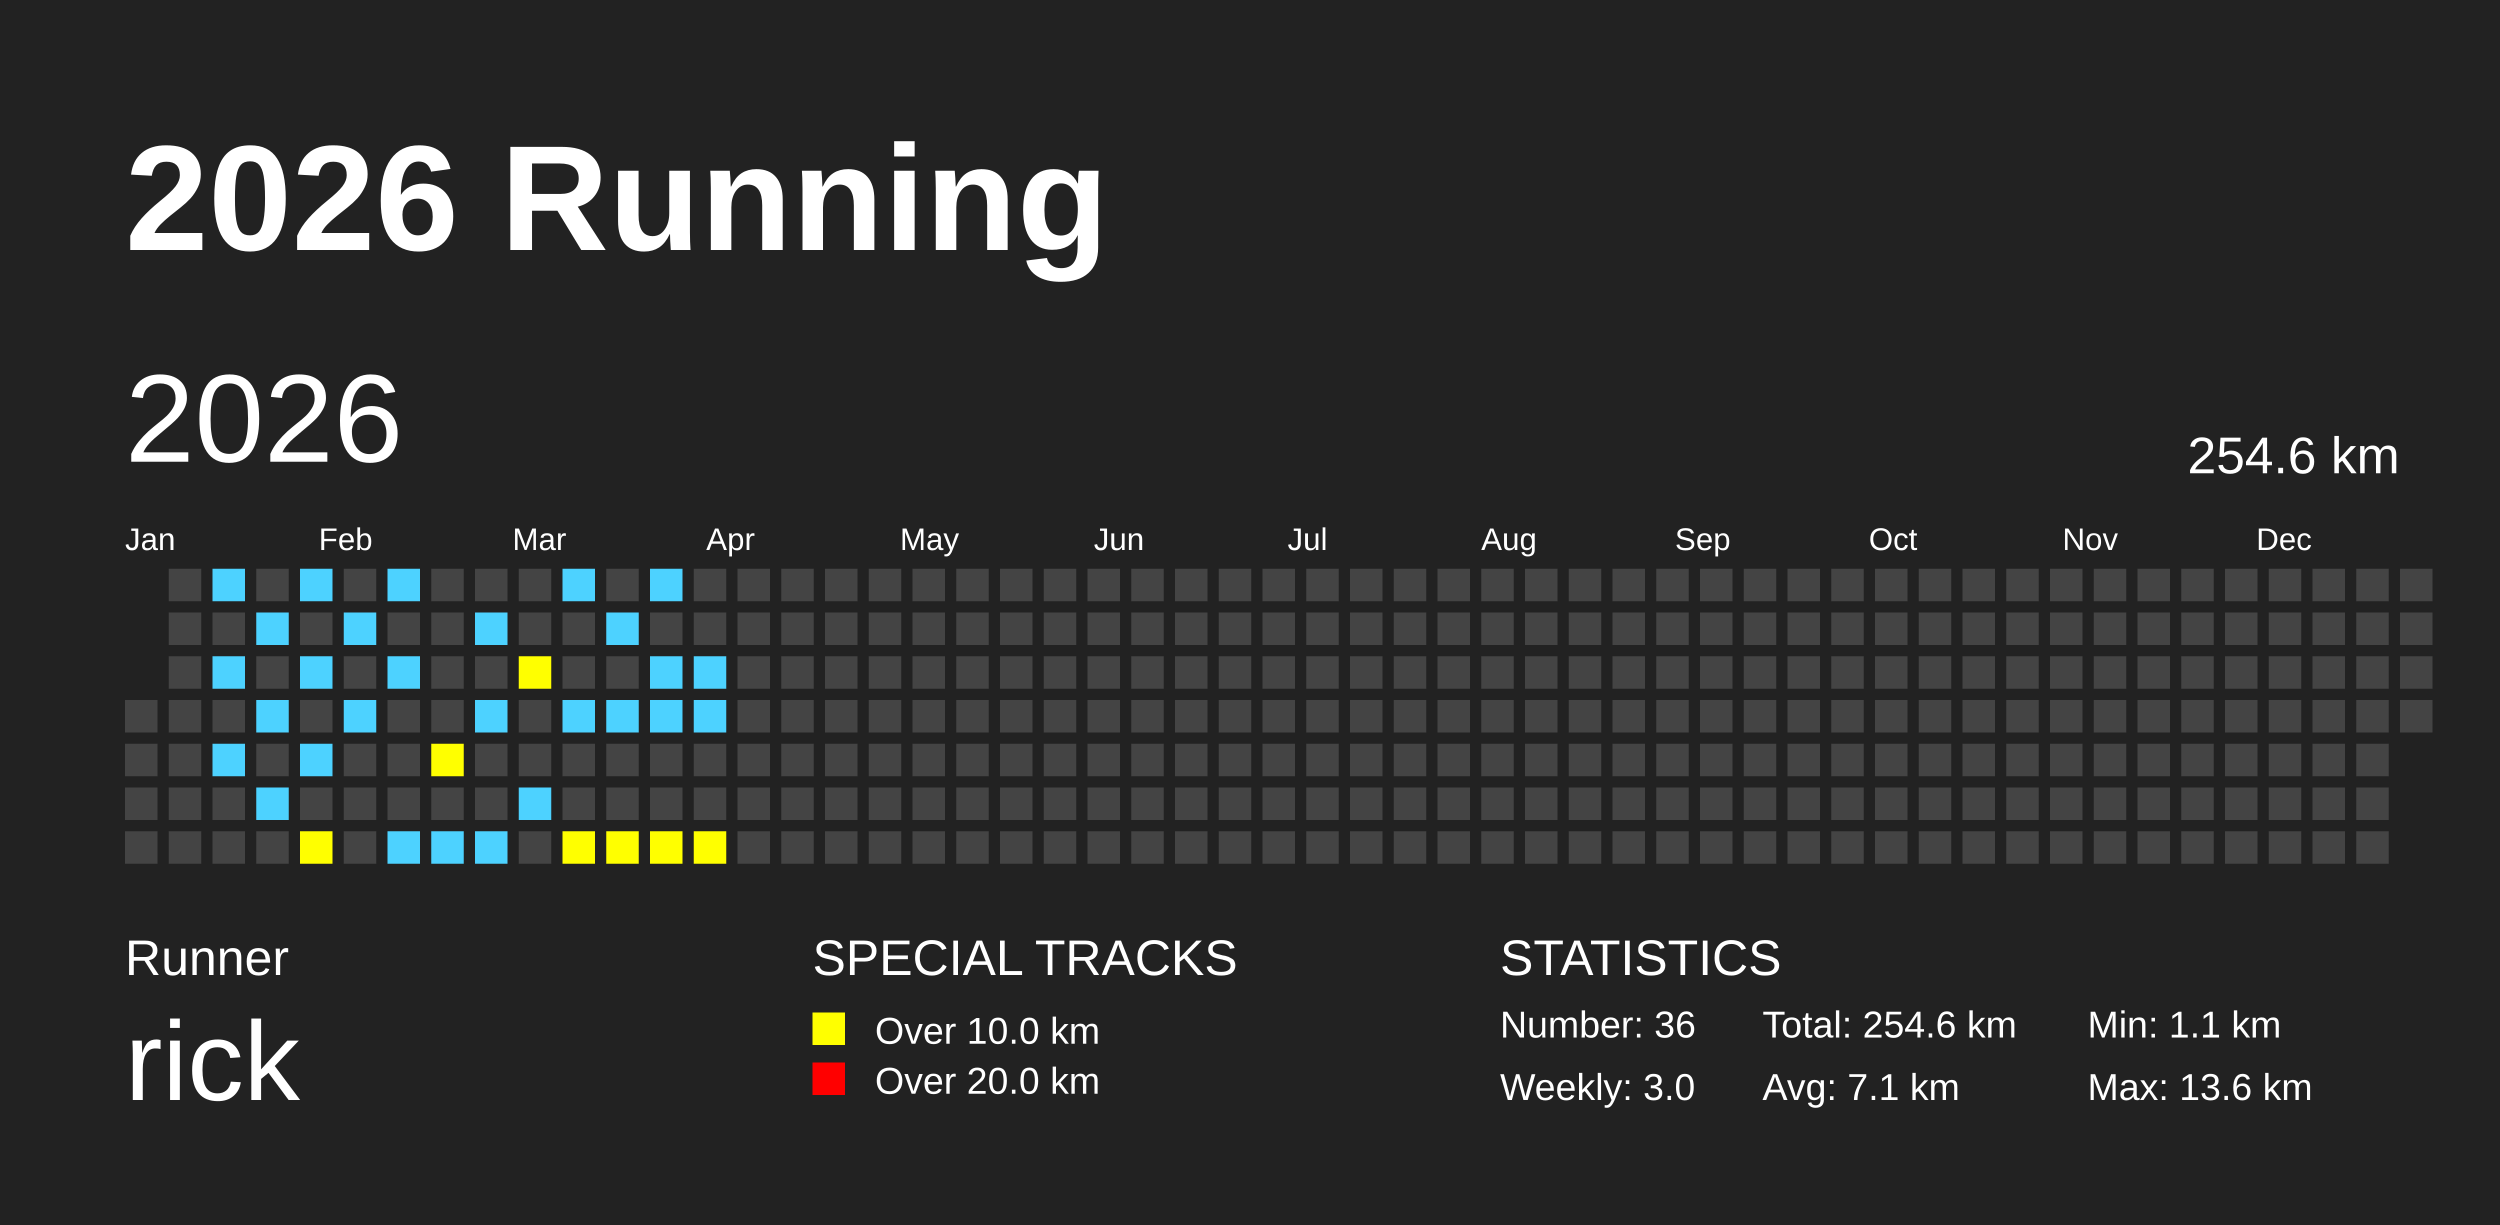
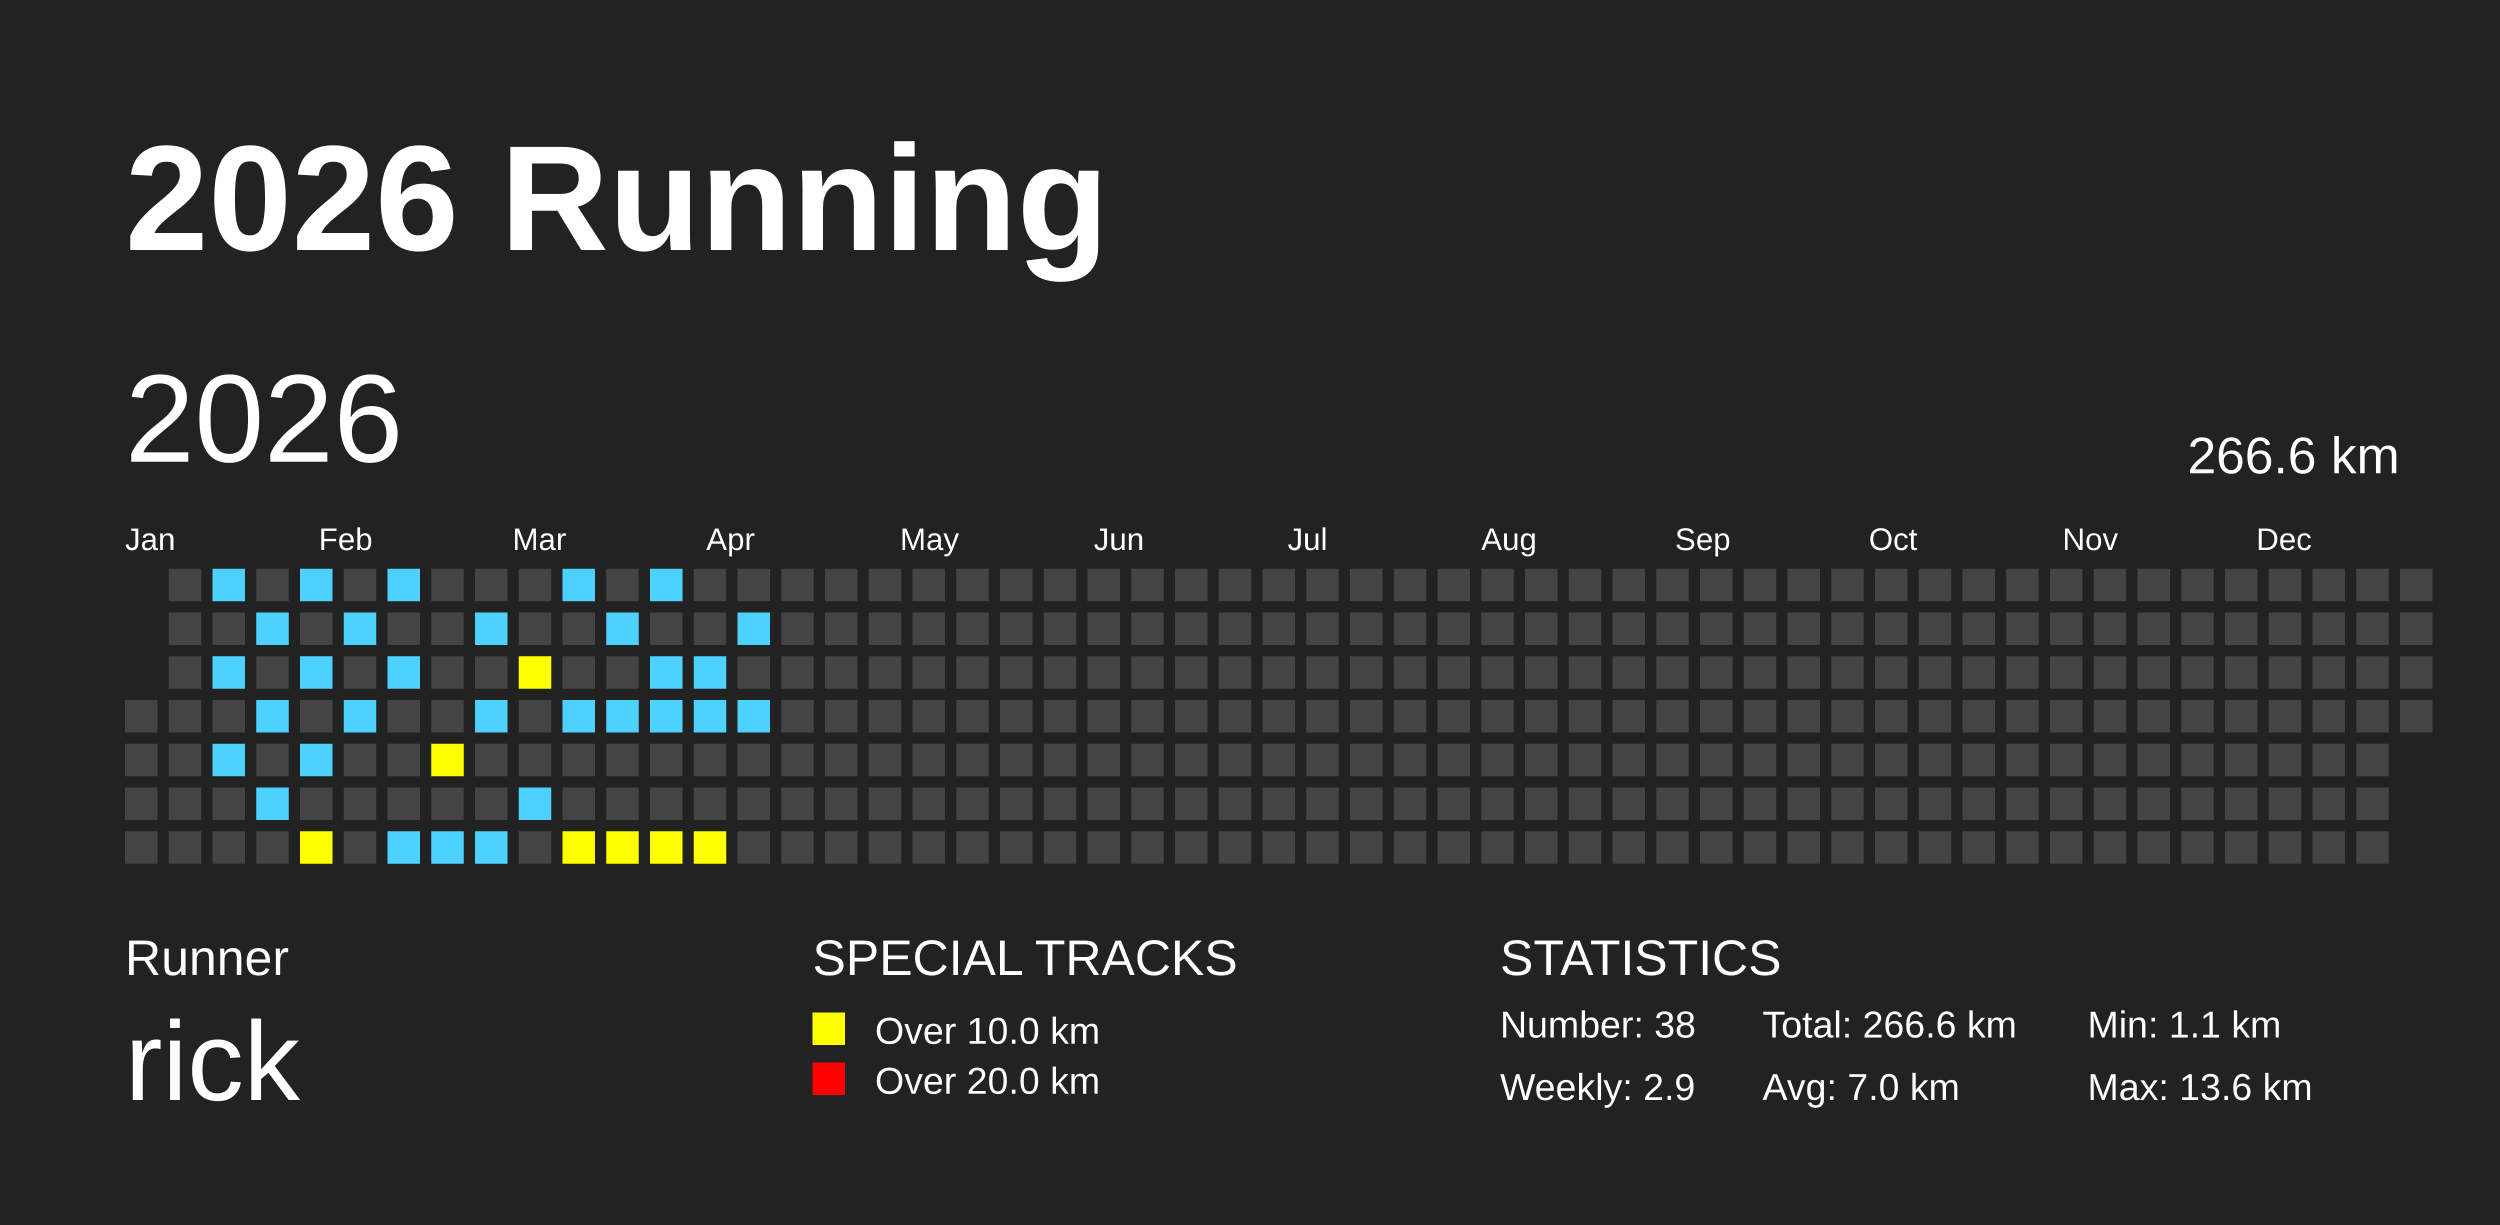
<svg xmlns="http://www.w3.org/2000/svg" baseProfile="full" height="98mm" version="1.1" viewBox="0,0,200,98" width="200mm">
  <defs />
  <rect fill="#222222" height="98" width="200" x="0" y="0" />
  <text fill="#FFFFFF" style="font-size:12px; font-family:Arial; font-weight:bold;" x="10" y="20">2026 Running</text>
  <text fill="#FFFFFF" style="font-size:4px; font-family:Arial" x="10" y="78">Runner</text>
  <text fill="#FFFFFF" style="font-size:9px; font-family:Arial" x="10" y="88">rick</text>
  <text fill="#FFFFFF" style="font-size:4px; font-family:Arial" x="65" y="78">SPECIAL TRACKS</text>
  <rect fill="yellow" height="2.6" width="2.6" x="65" y="81" />
  <text fill="#FFFFFF" style="font-size:3px; font-family:Arial" x="70" y="83.5">Over 10.0 km</text>
  <rect fill="red" height="2.6" width="2.6" x="65" y="85" />
  <text fill="#FFFFFF" style="font-size:3px; font-family:Arial" x="70" y="87.5">Over 20.0 km</text>
  <text fill="#FFFFFF" style="font-size:4px; font-family:Arial" x="120" y="78">STATISTICS</text>
-   <text fill="#FFFFFF" style="font-size:3px; font-family:Arial" x="120" y="83">Number: 36</text>
-   <text fill="#FFFFFF" style="font-size:3px; font-family:Arial" x="120" y="88">Weekly: 3.0</text>
-   <text fill="#FFFFFF" style="font-size:3px; font-family:Arial" x="141" y="83">Total: 254.6 km</text>
-   <text fill="#FFFFFF" style="font-size:3px; font-family:Arial" x="141" y="88">Avg: 7.1 km</text>
+   <text fill="#FFFFFF" style="font-size:3px; font-family:Arial" x="120" y="83">Number: 38</text>
+   <text fill="#FFFFFF" style="font-size:3px; font-family:Arial" x="120" y="88">Weekly: 2.9</text>
+   <text fill="#FFFFFF" style="font-size:3px; font-family:Arial" x="141" y="83">Total: 266.6 km</text>
+   <text fill="#FFFFFF" style="font-size:3px; font-family:Arial" x="141" y="88">Avg: 7.0 km</text>
  <text fill="#FFFFFF" style="font-size:3px; font-family:Arial" x="167" y="83">Min: 1.1 km</text>
  <text fill="#FFFFFF" style="font-size:3px; font-family:Arial" x="167" y="88">Max: 13.6 km</text>
  <text dominant-baseline="hanging" fill="#FFFFFF" style="font-size:10.0px; font-family:Arial;" x="10" y="30">2026</text>
-   <text dominant-baseline="hanging" fill="#FFFFFF" style="font-size:4.125px; font-family:Arial;" x="175" y="35">254.6 km</text>
+   <text dominant-baseline="hanging" fill="#FFFFFF" style="font-size:4.125px; font-family:Arial;" x="175" y="35">266.6 km</text>
  <text fill="#FFFFFF" style="font-size:2.5px; font-family:Arial" x="10.0" y="44">Jan</text>
  <text fill="#FFFFFF" style="font-size:2.5px; font-family:Arial" x="25.5" y="44">Feb</text>
  <text fill="#FFFFFF" style="font-size:2.5px; font-family:Arial" x="41.0" y="44">Mar</text>
  <text fill="#FFFFFF" style="font-size:2.5px; font-family:Arial" x="56.5" y="44">Apr</text>
  <text fill="#FFFFFF" style="font-size:2.5px; font-family:Arial" x="72.0" y="44">May</text>
  <text fill="#FFFFFF" style="font-size:2.5px; font-family:Arial" x="87.5" y="44">Jun</text>
  <text fill="#FFFFFF" style="font-size:2.5px; font-family:Arial" x="103.0" y="44">Jul</text>
  <text fill="#FFFFFF" style="font-size:2.5px; font-family:Arial" x="118.5" y="44">Aug</text>
  <text fill="#FFFFFF" style="font-size:2.5px; font-family:Arial" x="134.0" y="44">Sep</text>
  <text fill="#FFFFFF" style="font-size:2.5px; font-family:Arial" x="149.5" y="44">Oct</text>
  <text fill="#FFFFFF" style="font-size:2.5px; font-family:Arial" x="165.0" y="44">Nov</text>
  <text fill="#FFFFFF" style="font-size:2.5px; font-family:Arial" x="180.5" y="44">Dec</text>
  <rect fill="#444444" height="2.6" width="2.6" x="10.0" y="56.0" />
  <rect fill="#444444" height="2.6" width="2.6" x="10.0" y="59.5" />
  <rect fill="#444444" height="2.6" width="2.6" x="10.0" y="63.0" />
  <rect fill="#444444" height="2.6" width="2.6" x="10.0" y="66.5" />
  <rect fill="#444444" height="2.6" width="2.6" x="13.5" y="45.5" />
  <rect fill="#444444" height="2.6" width="2.6" x="13.5" y="49.0" />
  <rect fill="#444444" height="2.6" width="2.6" x="13.5" y="52.5" />
  <rect fill="#444444" height="2.6" width="2.6" x="13.5" y="56.0" />
  <rect fill="#444444" height="2.6" width="2.6" x="13.5" y="59.5" />
  <rect fill="#444444" height="2.6" width="2.6" x="13.5" y="63.0" />
  <rect fill="#444444" height="2.6" width="2.6" x="13.5" y="66.5" />
  <rect fill="#4DD2FF" height="2.6" width="2.6" x="17.0" y="45.5" />
  <rect fill="#444444" height="2.6" width="2.6" x="17.0" y="49.0" />
  <rect fill="#4DD2FF" height="2.6" width="2.6" x="17.0" y="52.5" />
  <rect fill="#444444" height="2.6" width="2.6" x="17.0" y="56.0" />
  <rect fill="#4DD2FF" height="2.6" width="2.6" x="17.0" y="59.5" />
  <rect fill="#444444" height="2.6" width="2.6" x="17.0" y="63.0" />
  <rect fill="#444444" height="2.6" width="2.6" x="17.0" y="66.5" />
  <rect fill="#444444" height="2.6" width="2.6" x="20.5" y="45.5" />
  <rect fill="#4DD2FF" height="2.6" width="2.6" x="20.5" y="49.0" />
  <rect fill="#444444" height="2.6" width="2.6" x="20.5" y="52.5" />
  <rect fill="#4DD2FF" height="2.6" width="2.6" x="20.5" y="56.0" />
  <rect fill="#444444" height="2.6" width="2.6" x="20.5" y="59.5" />
  <rect fill="#4DD2FF" height="2.6" width="2.6" x="20.5" y="63.0" />
  <rect fill="#444444" height="2.6" width="2.6" x="20.5" y="66.5" />
  <rect fill="#4DD2FF" height="2.6" width="2.6" x="24.0" y="45.5" />
  <rect fill="#444444" height="2.6" width="2.6" x="24.0" y="49.0" />
  <rect fill="#4DD2FF" height="2.6" width="2.6" x="24.0" y="52.5" />
  <rect fill="#444444" height="2.6" width="2.6" x="24.0" y="56.0" />
  <rect fill="#4DD2FF" height="2.6" width="2.6" x="24.0" y="59.5" />
  <rect fill="#444444" height="2.6" width="2.6" x="24.0" y="63.0" />
  <rect fill="yellow" height="2.6" width="2.6" x="24.0" y="66.5" />
  <rect fill="#444444" height="2.6" width="2.6" x="27.5" y="45.5" />
  <rect fill="#4DD2FF" height="2.6" width="2.6" x="27.5" y="49.0" />
  <rect fill="#444444" height="2.6" width="2.6" x="27.5" y="52.5" />
  <rect fill="#4DD2FF" height="2.6" width="2.6" x="27.5" y="56.0" />
  <rect fill="#444444" height="2.6" width="2.6" x="27.5" y="59.5" />
  <rect fill="#444444" height="2.6" width="2.6" x="27.5" y="63.0" />
  <rect fill="#444444" height="2.6" width="2.6" x="27.5" y="66.5" />
  <rect fill="#4DD2FF" height="2.6" width="2.6" x="31.0" y="45.5" />
  <rect fill="#444444" height="2.6" width="2.6" x="31.0" y="49.0" />
  <rect fill="#4DD2FF" height="2.6" width="2.6" x="31.0" y="52.5" />
  <rect fill="#444444" height="2.6" width="2.6" x="31.0" y="56.0" />
  <rect fill="#444444" height="2.6" width="2.6" x="31.0" y="59.5" />
  <rect fill="#444444" height="2.6" width="2.6" x="31.0" y="63.0" />
  <rect fill="#4DD2FF" height="2.6" width="2.6" x="31.0" y="66.5" />
  <rect fill="#444444" height="2.6" width="2.6" x="34.5" y="45.5" />
  <rect fill="#444444" height="2.6" width="2.6" x="34.5" y="49.0" />
  <rect fill="#444444" height="2.6" width="2.6" x="34.5" y="52.5" />
  <rect fill="#444444" height="2.6" width="2.6" x="34.5" y="56.0" />
  <rect fill="yellow" height="2.6" width="2.6" x="34.5" y="59.5" />
  <rect fill="#444444" height="2.6" width="2.6" x="34.5" y="63.0" />
  <rect fill="#4DD2FF" height="2.6" width="2.6" x="34.5" y="66.5" />
  <rect fill="#444444" height="2.6" width="2.6" x="38.0" y="45.5" />
  <rect fill="#4DD2FF" height="2.6" width="2.6" x="38.0" y="49.0" />
  <rect fill="#444444" height="2.6" width="2.6" x="38.0" y="52.5" />
  <rect fill="#4DD2FF" height="2.6" width="2.6" x="38.0" y="56.0" />
  <rect fill="#444444" height="2.6" width="2.6" x="38.0" y="59.5" />
  <rect fill="#444444" height="2.6" width="2.6" x="38.0" y="63.0" />
  <rect fill="#4DD2FF" height="2.6" width="2.6" x="38.0" y="66.5" />
  <rect fill="#444444" height="2.6" width="2.6" x="41.5" y="45.5" />
  <rect fill="#444444" height="2.6" width="2.6" x="41.5" y="49.0" />
  <rect fill="yellow" height="2.6" width="2.6" x="41.5" y="52.5" />
  <rect fill="#444444" height="2.6" width="2.6" x="41.5" y="56.0" />
  <rect fill="#444444" height="2.6" width="2.6" x="41.5" y="59.5" />
  <rect fill="#4DD2FF" height="2.6" width="2.6" x="41.5" y="63.0" />
  <rect fill="#444444" height="2.6" width="2.6" x="41.5" y="66.5" />
  <rect fill="#4DD2FF" height="2.6" width="2.6" x="45.0" y="45.5" />
  <rect fill="#444444" height="2.6" width="2.6" x="45.0" y="49.0" />
  <rect fill="#444444" height="2.6" width="2.6" x="45.0" y="52.5" />
  <rect fill="#4DD2FF" height="2.6" width="2.6" x="45.0" y="56.0" />
  <rect fill="#444444" height="2.6" width="2.6" x="45.0" y="59.5" />
  <rect fill="#444444" height="2.6" width="2.6" x="45.0" y="63.0" />
  <rect fill="yellow" height="2.6" width="2.6" x="45.0" y="66.5" />
  <rect fill="#444444" height="2.6" width="2.6" x="48.5" y="45.5" />
  <rect fill="#4DD2FF" height="2.6" width="2.6" x="48.5" y="49.0" />
  <rect fill="#444444" height="2.6" width="2.6" x="48.5" y="52.5" />
  <rect fill="#4DD2FF" height="2.6" width="2.6" x="48.5" y="56.0" />
  <rect fill="#444444" height="2.6" width="2.6" x="48.5" y="59.5" />
  <rect fill="#444444" height="2.6" width="2.6" x="48.5" y="63.0" />
  <rect fill="yellow" height="2.6" width="2.6" x="48.5" y="66.5" />
  <rect fill="#4DD2FF" height="2.6" width="2.6" x="52.0" y="45.5" />
  <rect fill="#444444" height="2.6" width="2.6" x="52.0" y="49.0" />
  <rect fill="#4DD2FF" height="2.6" width="2.6" x="52.0" y="52.5" />
  <rect fill="#4DD2FF" height="2.6" width="2.6" x="52.0" y="56.0" />
  <rect fill="#444444" height="2.6" width="2.6" x="52.0" y="59.5" />
  <rect fill="#444444" height="2.6" width="2.6" x="52.0" y="63.0" />
  <rect fill="yellow" height="2.6" width="2.6" x="52.0" y="66.5" />
  <rect fill="#444444" height="2.6" width="2.6" x="55.5" y="45.5" />
  <rect fill="#444444" height="2.6" width="2.6" x="55.5" y="49.0" />
  <rect fill="#4DD2FF" height="2.6" width="2.6" x="55.5" y="52.5" />
  <rect fill="#4DD2FF" height="2.6" width="2.6" x="55.5" y="56.0" />
  <rect fill="#444444" height="2.6" width="2.6" x="55.5" y="59.5" />
  <rect fill="#444444" height="2.6" width="2.6" x="55.5" y="63.0" />
  <rect fill="yellow" height="2.6" width="2.6" x="55.5" y="66.5" />
  <rect fill="#444444" height="2.6" width="2.6" x="59.0" y="45.5" />
-   <rect fill="#444444" height="2.6" width="2.6" x="59.0" y="49.0" />
+   <rect fill="#4DD2FF" height="2.6" width="2.6" x="59.0" y="49.0" />
  <rect fill="#444444" height="2.6" width="2.6" x="59.0" y="52.5" />
-   <rect fill="#444444" height="2.6" width="2.6" x="59.0" y="56.0" />
+   <rect fill="#4DD2FF" height="2.6" width="2.6" x="59.0" y="56.0" />
  <rect fill="#444444" height="2.6" width="2.6" x="59.0" y="59.5" />
  <rect fill="#444444" height="2.6" width="2.6" x="59.0" y="63.0" />
  <rect fill="#444444" height="2.6" width="2.6" x="59.0" y="66.5" />
  <rect fill="#444444" height="2.6" width="2.6" x="62.5" y="45.5" />
  <rect fill="#444444" height="2.6" width="2.6" x="62.5" y="49.0" />
  <rect fill="#444444" height="2.6" width="2.6" x="62.5" y="52.5" />
  <rect fill="#444444" height="2.6" width="2.6" x="62.5" y="56.0" />
  <rect fill="#444444" height="2.6" width="2.6" x="62.5" y="59.5" />
  <rect fill="#444444" height="2.6" width="2.6" x="62.5" y="63.0" />
  <rect fill="#444444" height="2.6" width="2.6" x="62.5" y="66.5" />
  <rect fill="#444444" height="2.6" width="2.6" x="66.0" y="45.5" />
  <rect fill="#444444" height="2.6" width="2.6" x="66.0" y="49.0" />
  <rect fill="#444444" height="2.6" width="2.6" x="66.0" y="52.5" />
  <rect fill="#444444" height="2.6" width="2.6" x="66.0" y="56.0" />
  <rect fill="#444444" height="2.6" width="2.6" x="66.0" y="59.5" />
  <rect fill="#444444" height="2.6" width="2.6" x="66.0" y="63.0" />
  <rect fill="#444444" height="2.6" width="2.6" x="66.0" y="66.5" />
  <rect fill="#444444" height="2.6" width="2.6" x="69.5" y="45.5" />
  <rect fill="#444444" height="2.6" width="2.6" x="69.5" y="49.0" />
  <rect fill="#444444" height="2.6" width="2.6" x="69.5" y="52.5" />
  <rect fill="#444444" height="2.6" width="2.6" x="69.5" y="56.0" />
  <rect fill="#444444" height="2.6" width="2.6" x="69.5" y="59.5" />
  <rect fill="#444444" height="2.6" width="2.6" x="69.5" y="63.0" />
  <rect fill="#444444" height="2.6" width="2.6" x="69.5" y="66.5" />
  <rect fill="#444444" height="2.6" width="2.6" x="73.0" y="45.5" />
  <rect fill="#444444" height="2.6" width="2.6" x="73.0" y="49.0" />
  <rect fill="#444444" height="2.6" width="2.6" x="73.0" y="52.5" />
  <rect fill="#444444" height="2.6" width="2.6" x="73.0" y="56.0" />
  <rect fill="#444444" height="2.6" width="2.6" x="73.0" y="59.5" />
  <rect fill="#444444" height="2.6" width="2.6" x="73.0" y="63.0" />
  <rect fill="#444444" height="2.6" width="2.6" x="73.0" y="66.5" />
  <rect fill="#444444" height="2.6" width="2.6" x="76.5" y="45.5" />
  <rect fill="#444444" height="2.6" width="2.6" x="76.5" y="49.0" />
  <rect fill="#444444" height="2.6" width="2.6" x="76.5" y="52.5" />
  <rect fill="#444444" height="2.6" width="2.6" x="76.5" y="56.0" />
  <rect fill="#444444" height="2.6" width="2.6" x="76.5" y="59.5" />
  <rect fill="#444444" height="2.6" width="2.6" x="76.5" y="63.0" />
  <rect fill="#444444" height="2.6" width="2.6" x="76.5" y="66.5" />
  <rect fill="#444444" height="2.6" width="2.6" x="80.0" y="45.5" />
  <rect fill="#444444" height="2.6" width="2.6" x="80.0" y="49.0" />
  <rect fill="#444444" height="2.6" width="2.6" x="80.0" y="52.5" />
  <rect fill="#444444" height="2.6" width="2.6" x="80.0" y="56.0" />
  <rect fill="#444444" height="2.6" width="2.6" x="80.0" y="59.5" />
  <rect fill="#444444" height="2.6" width="2.6" x="80.0" y="63.0" />
  <rect fill="#444444" height="2.6" width="2.6" x="80.0" y="66.5" />
  <rect fill="#444444" height="2.6" width="2.6" x="83.5" y="45.5" />
  <rect fill="#444444" height="2.6" width="2.6" x="83.5" y="49.0" />
  <rect fill="#444444" height="2.6" width="2.6" x="83.5" y="52.5" />
  <rect fill="#444444" height="2.6" width="2.6" x="83.5" y="56.0" />
  <rect fill="#444444" height="2.6" width="2.6" x="83.5" y="59.5" />
  <rect fill="#444444" height="2.6" width="2.6" x="83.5" y="63.0" />
  <rect fill="#444444" height="2.6" width="2.6" x="83.5" y="66.5" />
  <rect fill="#444444" height="2.6" width="2.6" x="87.0" y="45.5" />
  <rect fill="#444444" height="2.6" width="2.6" x="87.0" y="49.0" />
  <rect fill="#444444" height="2.6" width="2.6" x="87.0" y="52.5" />
  <rect fill="#444444" height="2.6" width="2.6" x="87.0" y="56.0" />
  <rect fill="#444444" height="2.6" width="2.6" x="87.0" y="59.5" />
  <rect fill="#444444" height="2.6" width="2.6" x="87.0" y="63.0" />
  <rect fill="#444444" height="2.6" width="2.6" x="87.0" y="66.5" />
  <rect fill="#444444" height="2.6" width="2.6" x="90.5" y="45.5" />
  <rect fill="#444444" height="2.6" width="2.6" x="90.5" y="49.0" />
  <rect fill="#444444" height="2.6" width="2.6" x="90.5" y="52.5" />
  <rect fill="#444444" height="2.6" width="2.6" x="90.5" y="56.0" />
  <rect fill="#444444" height="2.6" width="2.6" x="90.5" y="59.5" />
  <rect fill="#444444" height="2.6" width="2.6" x="90.5" y="63.0" />
  <rect fill="#444444" height="2.6" width="2.6" x="90.5" y="66.5" />
  <rect fill="#444444" height="2.6" width="2.6" x="94.0" y="45.5" />
  <rect fill="#444444" height="2.6" width="2.6" x="94.0" y="49.0" />
  <rect fill="#444444" height="2.6" width="2.6" x="94.0" y="52.5" />
  <rect fill="#444444" height="2.6" width="2.6" x="94.0" y="56.0" />
  <rect fill="#444444" height="2.6" width="2.6" x="94.0" y="59.5" />
  <rect fill="#444444" height="2.6" width="2.6" x="94.0" y="63.0" />
  <rect fill="#444444" height="2.6" width="2.6" x="94.0" y="66.5" />
  <rect fill="#444444" height="2.6" width="2.6" x="97.5" y="45.5" />
  <rect fill="#444444" height="2.6" width="2.6" x="97.5" y="49.0" />
  <rect fill="#444444" height="2.6" width="2.6" x="97.5" y="52.5" />
  <rect fill="#444444" height="2.6" width="2.6" x="97.5" y="56.0" />
  <rect fill="#444444" height="2.6" width="2.6" x="97.5" y="59.5" />
  <rect fill="#444444" height="2.6" width="2.6" x="97.5" y="63.0" />
  <rect fill="#444444" height="2.6" width="2.6" x="97.5" y="66.5" />
  <rect fill="#444444" height="2.6" width="2.6" x="101.0" y="45.5" />
  <rect fill="#444444" height="2.6" width="2.6" x="101.0" y="49.0" />
  <rect fill="#444444" height="2.6" width="2.6" x="101.0" y="52.5" />
  <rect fill="#444444" height="2.6" width="2.6" x="101.0" y="56.0" />
  <rect fill="#444444" height="2.6" width="2.6" x="101.0" y="59.5" />
  <rect fill="#444444" height="2.6" width="2.6" x="101.0" y="63.0" />
  <rect fill="#444444" height="2.6" width="2.6" x="101.0" y="66.5" />
  <rect fill="#444444" height="2.6" width="2.6" x="104.5" y="45.5" />
  <rect fill="#444444" height="2.6" width="2.6" x="104.5" y="49.0" />
  <rect fill="#444444" height="2.6" width="2.6" x="104.5" y="52.5" />
  <rect fill="#444444" height="2.6" width="2.6" x="104.5" y="56.0" />
  <rect fill="#444444" height="2.6" width="2.6" x="104.5" y="59.5" />
  <rect fill="#444444" height="2.6" width="2.6" x="104.5" y="63.0" />
  <rect fill="#444444" height="2.6" width="2.6" x="104.5" y="66.5" />
  <rect fill="#444444" height="2.6" width="2.6" x="108.0" y="45.5" />
  <rect fill="#444444" height="2.6" width="2.6" x="108.0" y="49.0" />
  <rect fill="#444444" height="2.6" width="2.6" x="108.0" y="52.5" />
  <rect fill="#444444" height="2.6" width="2.6" x="108.0" y="56.0" />
  <rect fill="#444444" height="2.6" width="2.6" x="108.0" y="59.5" />
  <rect fill="#444444" height="2.6" width="2.6" x="108.0" y="63.0" />
  <rect fill="#444444" height="2.6" width="2.6" x="108.0" y="66.5" />
  <rect fill="#444444" height="2.6" width="2.6" x="111.5" y="45.5" />
  <rect fill="#444444" height="2.6" width="2.6" x="111.5" y="49.0" />
  <rect fill="#444444" height="2.6" width="2.6" x="111.5" y="52.5" />
  <rect fill="#444444" height="2.6" width="2.6" x="111.5" y="56.0" />
  <rect fill="#444444" height="2.6" width="2.6" x="111.5" y="59.5" />
  <rect fill="#444444" height="2.6" width="2.6" x="111.5" y="63.0" />
  <rect fill="#444444" height="2.6" width="2.6" x="111.5" y="66.5" />
  <rect fill="#444444" height="2.6" width="2.6" x="115.0" y="45.5" />
  <rect fill="#444444" height="2.6" width="2.6" x="115.0" y="49.0" />
  <rect fill="#444444" height="2.6" width="2.6" x="115.0" y="52.5" />
  <rect fill="#444444" height="2.6" width="2.6" x="115.0" y="56.0" />
  <rect fill="#444444" height="2.6" width="2.6" x="115.0" y="59.5" />
  <rect fill="#444444" height="2.6" width="2.6" x="115.0" y="63.0" />
  <rect fill="#444444" height="2.6" width="2.6" x="115.0" y="66.5" />
  <rect fill="#444444" height="2.6" width="2.6" x="118.5" y="45.5" />
  <rect fill="#444444" height="2.6" width="2.6" x="118.5" y="49.0" />
  <rect fill="#444444" height="2.6" width="2.6" x="118.5" y="52.5" />
  <rect fill="#444444" height="2.6" width="2.6" x="118.5" y="56.0" />
  <rect fill="#444444" height="2.6" width="2.6" x="118.5" y="59.5" />
  <rect fill="#444444" height="2.6" width="2.6" x="118.5" y="63.0" />
  <rect fill="#444444" height="2.6" width="2.6" x="118.5" y="66.5" />
  <rect fill="#444444" height="2.6" width="2.6" x="122.0" y="45.5" />
  <rect fill="#444444" height="2.6" width="2.6" x="122.0" y="49.0" />
  <rect fill="#444444" height="2.6" width="2.6" x="122.0" y="52.5" />
  <rect fill="#444444" height="2.6" width="2.6" x="122.0" y="56.0" />
  <rect fill="#444444" height="2.6" width="2.6" x="122.0" y="59.5" />
  <rect fill="#444444" height="2.6" width="2.6" x="122.0" y="63.0" />
  <rect fill="#444444" height="2.6" width="2.6" x="122.0" y="66.5" />
  <rect fill="#444444" height="2.6" width="2.6" x="125.5" y="45.5" />
  <rect fill="#444444" height="2.6" width="2.6" x="125.5" y="49.0" />
  <rect fill="#444444" height="2.6" width="2.6" x="125.5" y="52.5" />
  <rect fill="#444444" height="2.6" width="2.6" x="125.5" y="56.0" />
  <rect fill="#444444" height="2.6" width="2.6" x="125.5" y="59.5" />
  <rect fill="#444444" height="2.6" width="2.6" x="125.5" y="63.0" />
  <rect fill="#444444" height="2.6" width="2.6" x="125.5" y="66.5" />
  <rect fill="#444444" height="2.6" width="2.6" x="129.0" y="45.5" />
  <rect fill="#444444" height="2.6" width="2.6" x="129.0" y="49.0" />
  <rect fill="#444444" height="2.6" width="2.6" x="129.0" y="52.5" />
  <rect fill="#444444" height="2.6" width="2.6" x="129.0" y="56.0" />
  <rect fill="#444444" height="2.6" width="2.6" x="129.0" y="59.5" />
  <rect fill="#444444" height="2.6" width="2.6" x="129.0" y="63.0" />
  <rect fill="#444444" height="2.6" width="2.6" x="129.0" y="66.5" />
  <rect fill="#444444" height="2.6" width="2.6" x="132.5" y="45.5" />
  <rect fill="#444444" height="2.6" width="2.6" x="132.5" y="49.0" />
  <rect fill="#444444" height="2.6" width="2.6" x="132.5" y="52.5" />
  <rect fill="#444444" height="2.6" width="2.6" x="132.5" y="56.0" />
  <rect fill="#444444" height="2.6" width="2.6" x="132.5" y="59.5" />
  <rect fill="#444444" height="2.6" width="2.6" x="132.5" y="63.0" />
  <rect fill="#444444" height="2.6" width="2.6" x="132.5" y="66.5" />
  <rect fill="#444444" height="2.6" width="2.6" x="136.0" y="45.5" />
  <rect fill="#444444" height="2.6" width="2.6" x="136.0" y="49.0" />
  <rect fill="#444444" height="2.6" width="2.6" x="136.0" y="52.5" />
  <rect fill="#444444" height="2.6" width="2.6" x="136.0" y="56.0" />
  <rect fill="#444444" height="2.6" width="2.6" x="136.0" y="59.5" />
  <rect fill="#444444" height="2.6" width="2.6" x="136.0" y="63.0" />
  <rect fill="#444444" height="2.6" width="2.6" x="136.0" y="66.5" />
  <rect fill="#444444" height="2.6" width="2.6" x="139.5" y="45.5" />
  <rect fill="#444444" height="2.6" width="2.6" x="139.5" y="49.0" />
  <rect fill="#444444" height="2.6" width="2.6" x="139.5" y="52.5" />
  <rect fill="#444444" height="2.6" width="2.6" x="139.5" y="56.0" />
  <rect fill="#444444" height="2.6" width="2.6" x="139.5" y="59.5" />
  <rect fill="#444444" height="2.6" width="2.6" x="139.5" y="63.0" />
  <rect fill="#444444" height="2.6" width="2.6" x="139.5" y="66.5" />
  <rect fill="#444444" height="2.6" width="2.6" x="143.0" y="45.5" />
  <rect fill="#444444" height="2.6" width="2.6" x="143.0" y="49.0" />
  <rect fill="#444444" height="2.6" width="2.6" x="143.0" y="52.5" />
  <rect fill="#444444" height="2.6" width="2.6" x="143.0" y="56.0" />
  <rect fill="#444444" height="2.6" width="2.6" x="143.0" y="59.5" />
  <rect fill="#444444" height="2.6" width="2.6" x="143.0" y="63.0" />
  <rect fill="#444444" height="2.6" width="2.6" x="143.0" y="66.5" />
  <rect fill="#444444" height="2.6" width="2.6" x="146.5" y="45.5" />
  <rect fill="#444444" height="2.6" width="2.6" x="146.5" y="49.0" />
  <rect fill="#444444" height="2.6" width="2.6" x="146.5" y="52.5" />
  <rect fill="#444444" height="2.6" width="2.6" x="146.5" y="56.0" />
  <rect fill="#444444" height="2.6" width="2.6" x="146.5" y="59.5" />
  <rect fill="#444444" height="2.6" width="2.6" x="146.5" y="63.0" />
  <rect fill="#444444" height="2.6" width="2.6" x="146.5" y="66.5" />
  <rect fill="#444444" height="2.6" width="2.6" x="150.0" y="45.5" />
  <rect fill="#444444" height="2.6" width="2.6" x="150.0" y="49.0" />
  <rect fill="#444444" height="2.6" width="2.6" x="150.0" y="52.5" />
  <rect fill="#444444" height="2.6" width="2.6" x="150.0" y="56.0" />
  <rect fill="#444444" height="2.6" width="2.6" x="150.0" y="59.5" />
  <rect fill="#444444" height="2.6" width="2.6" x="150.0" y="63.0" />
  <rect fill="#444444" height="2.6" width="2.6" x="150.0" y="66.5" />
  <rect fill="#444444" height="2.6" width="2.6" x="153.5" y="45.5" />
  <rect fill="#444444" height="2.6" width="2.6" x="153.5" y="49.0" />
  <rect fill="#444444" height="2.6" width="2.6" x="153.5" y="52.5" />
  <rect fill="#444444" height="2.6" width="2.6" x="153.5" y="56.0" />
  <rect fill="#444444" height="2.6" width="2.6" x="153.5" y="59.5" />
  <rect fill="#444444" height="2.6" width="2.6" x="153.5" y="63.0" />
  <rect fill="#444444" height="2.6" width="2.6" x="153.5" y="66.5" />
  <rect fill="#444444" height="2.6" width="2.6" x="157.0" y="45.5" />
  <rect fill="#444444" height="2.6" width="2.6" x="157.0" y="49.0" />
  <rect fill="#444444" height="2.6" width="2.6" x="157.0" y="52.5" />
  <rect fill="#444444" height="2.6" width="2.6" x="157.0" y="56.0" />
  <rect fill="#444444" height="2.6" width="2.6" x="157.0" y="59.5" />
  <rect fill="#444444" height="2.6" width="2.6" x="157.0" y="63.0" />
  <rect fill="#444444" height="2.6" width="2.6" x="157.0" y="66.5" />
  <rect fill="#444444" height="2.6" width="2.6" x="160.5" y="45.5" />
  <rect fill="#444444" height="2.6" width="2.6" x="160.5" y="49.0" />
  <rect fill="#444444" height="2.6" width="2.6" x="160.5" y="52.5" />
  <rect fill="#444444" height="2.6" width="2.6" x="160.5" y="56.0" />
  <rect fill="#444444" height="2.6" width="2.6" x="160.5" y="59.5" />
  <rect fill="#444444" height="2.6" width="2.6" x="160.5" y="63.0" />
  <rect fill="#444444" height="2.6" width="2.6" x="160.5" y="66.5" />
  <rect fill="#444444" height="2.6" width="2.6" x="164.0" y="45.5" />
  <rect fill="#444444" height="2.6" width="2.6" x="164.0" y="49.0" />
  <rect fill="#444444" height="2.6" width="2.6" x="164.0" y="52.5" />
  <rect fill="#444444" height="2.6" width="2.6" x="164.0" y="56.0" />
  <rect fill="#444444" height="2.6" width="2.6" x="164.0" y="59.5" />
  <rect fill="#444444" height="2.6" width="2.6" x="164.0" y="63.0" />
  <rect fill="#444444" height="2.6" width="2.6" x="164.0" y="66.5" />
  <rect fill="#444444" height="2.6" width="2.6" x="167.5" y="45.5" />
  <rect fill="#444444" height="2.6" width="2.6" x="167.5" y="49.0" />
  <rect fill="#444444" height="2.6" width="2.6" x="167.5" y="52.5" />
  <rect fill="#444444" height="2.6" width="2.6" x="167.5" y="56.0" />
  <rect fill="#444444" height="2.6" width="2.6" x="167.5" y="59.5" />
  <rect fill="#444444" height="2.6" width="2.6" x="167.5" y="63.0" />
  <rect fill="#444444" height="2.6" width="2.6" x="167.5" y="66.5" />
  <rect fill="#444444" height="2.6" width="2.6" x="171.0" y="45.5" />
  <rect fill="#444444" height="2.6" width="2.6" x="171.0" y="49.0" />
  <rect fill="#444444" height="2.6" width="2.6" x="171.0" y="52.5" />
  <rect fill="#444444" height="2.6" width="2.6" x="171.0" y="56.0" />
  <rect fill="#444444" height="2.6" width="2.6" x="171.0" y="59.5" />
  <rect fill="#444444" height="2.6" width="2.6" x="171.0" y="63.0" />
  <rect fill="#444444" height="2.6" width="2.6" x="171.0" y="66.5" />
  <rect fill="#444444" height="2.6" width="2.6" x="174.5" y="45.5" />
  <rect fill="#444444" height="2.6" width="2.6" x="174.5" y="49.0" />
  <rect fill="#444444" height="2.6" width="2.6" x="174.5" y="52.5" />
  <rect fill="#444444" height="2.6" width="2.6" x="174.5" y="56.0" />
  <rect fill="#444444" height="2.6" width="2.6" x="174.5" y="59.5" />
  <rect fill="#444444" height="2.6" width="2.6" x="174.5" y="63.0" />
  <rect fill="#444444" height="2.6" width="2.6" x="174.5" y="66.5" />
  <rect fill="#444444" height="2.6" width="2.6" x="178.0" y="45.5" />
  <rect fill="#444444" height="2.6" width="2.6" x="178.0" y="49.0" />
  <rect fill="#444444" height="2.6" width="2.6" x="178.0" y="52.5" />
  <rect fill="#444444" height="2.6" width="2.6" x="178.0" y="56.0" />
  <rect fill="#444444" height="2.6" width="2.6" x="178.0" y="59.5" />
  <rect fill="#444444" height="2.6" width="2.6" x="178.0" y="63.0" />
  <rect fill="#444444" height="2.6" width="2.6" x="178.0" y="66.5" />
  <rect fill="#444444" height="2.6" width="2.6" x="181.5" y="45.5" />
  <rect fill="#444444" height="2.6" width="2.6" x="181.5" y="49.0" />
  <rect fill="#444444" height="2.6" width="2.6" x="181.5" y="52.5" />
  <rect fill="#444444" height="2.6" width="2.6" x="181.5" y="56.0" />
  <rect fill="#444444" height="2.6" width="2.6" x="181.5" y="59.5" />
  <rect fill="#444444" height="2.6" width="2.6" x="181.5" y="63.0" />
  <rect fill="#444444" height="2.6" width="2.6" x="181.5" y="66.5" />
  <rect fill="#444444" height="2.6" width="2.6" x="185.0" y="45.5" />
  <rect fill="#444444" height="2.6" width="2.6" x="185.0" y="49.0" />
  <rect fill="#444444" height="2.6" width="2.6" x="185.0" y="52.5" />
  <rect fill="#444444" height="2.6" width="2.6" x="185.0" y="56.0" />
  <rect fill="#444444" height="2.6" width="2.6" x="185.0" y="59.5" />
  <rect fill="#444444" height="2.6" width="2.6" x="185.0" y="63.0" />
  <rect fill="#444444" height="2.6" width="2.6" x="185.0" y="66.5" />
  <rect fill="#444444" height="2.6" width="2.6" x="188.5" y="45.5" />
  <rect fill="#444444" height="2.6" width="2.6" x="188.5" y="49.0" />
  <rect fill="#444444" height="2.6" width="2.6" x="188.5" y="52.5" />
  <rect fill="#444444" height="2.6" width="2.6" x="188.5" y="56.0" />
  <rect fill="#444444" height="2.6" width="2.6" x="188.5" y="59.5" />
  <rect fill="#444444" height="2.6" width="2.6" x="188.5" y="63.0" />
  <rect fill="#444444" height="2.6" width="2.6" x="188.5" y="66.5" />
  <rect fill="#444444" height="2.6" width="2.6" x="192.0" y="45.5" />
  <rect fill="#444444" height="2.6" width="2.6" x="192.0" y="49.0" />
  <rect fill="#444444" height="2.6" width="2.6" x="192.0" y="52.5" />
  <rect fill="#444444" height="2.6" width="2.6" x="192.0" y="56.0" />
</svg>
